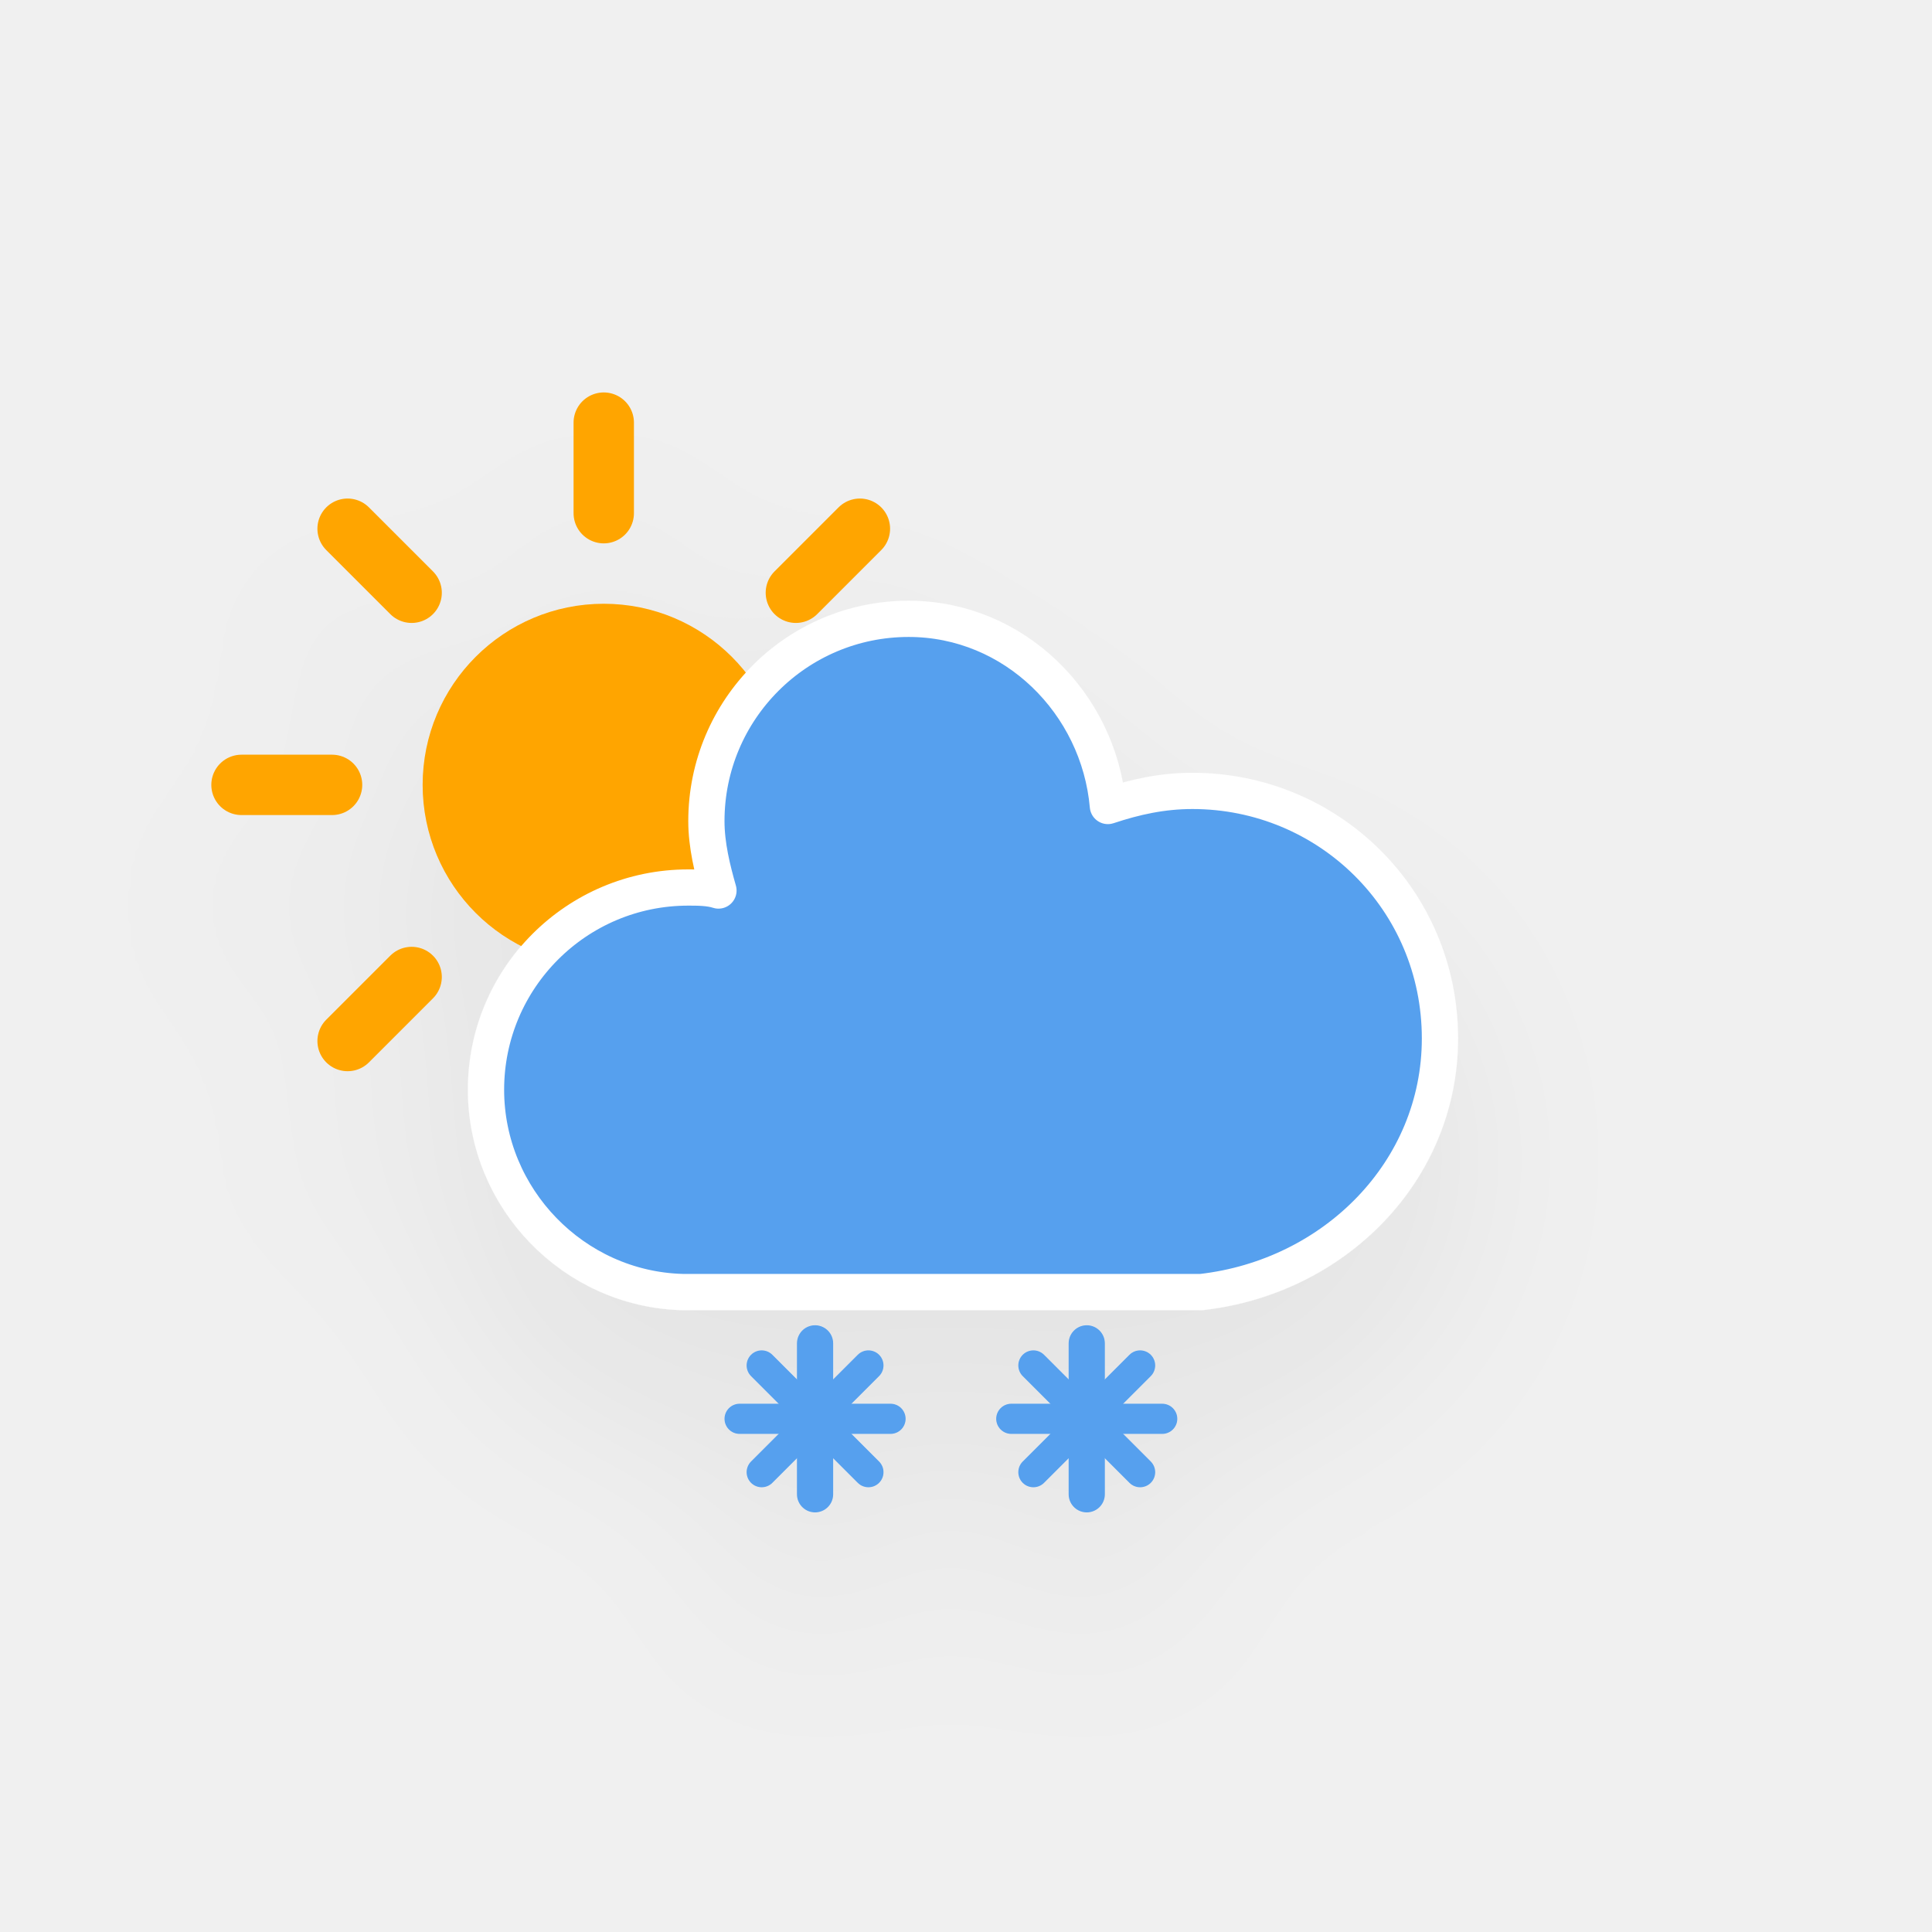
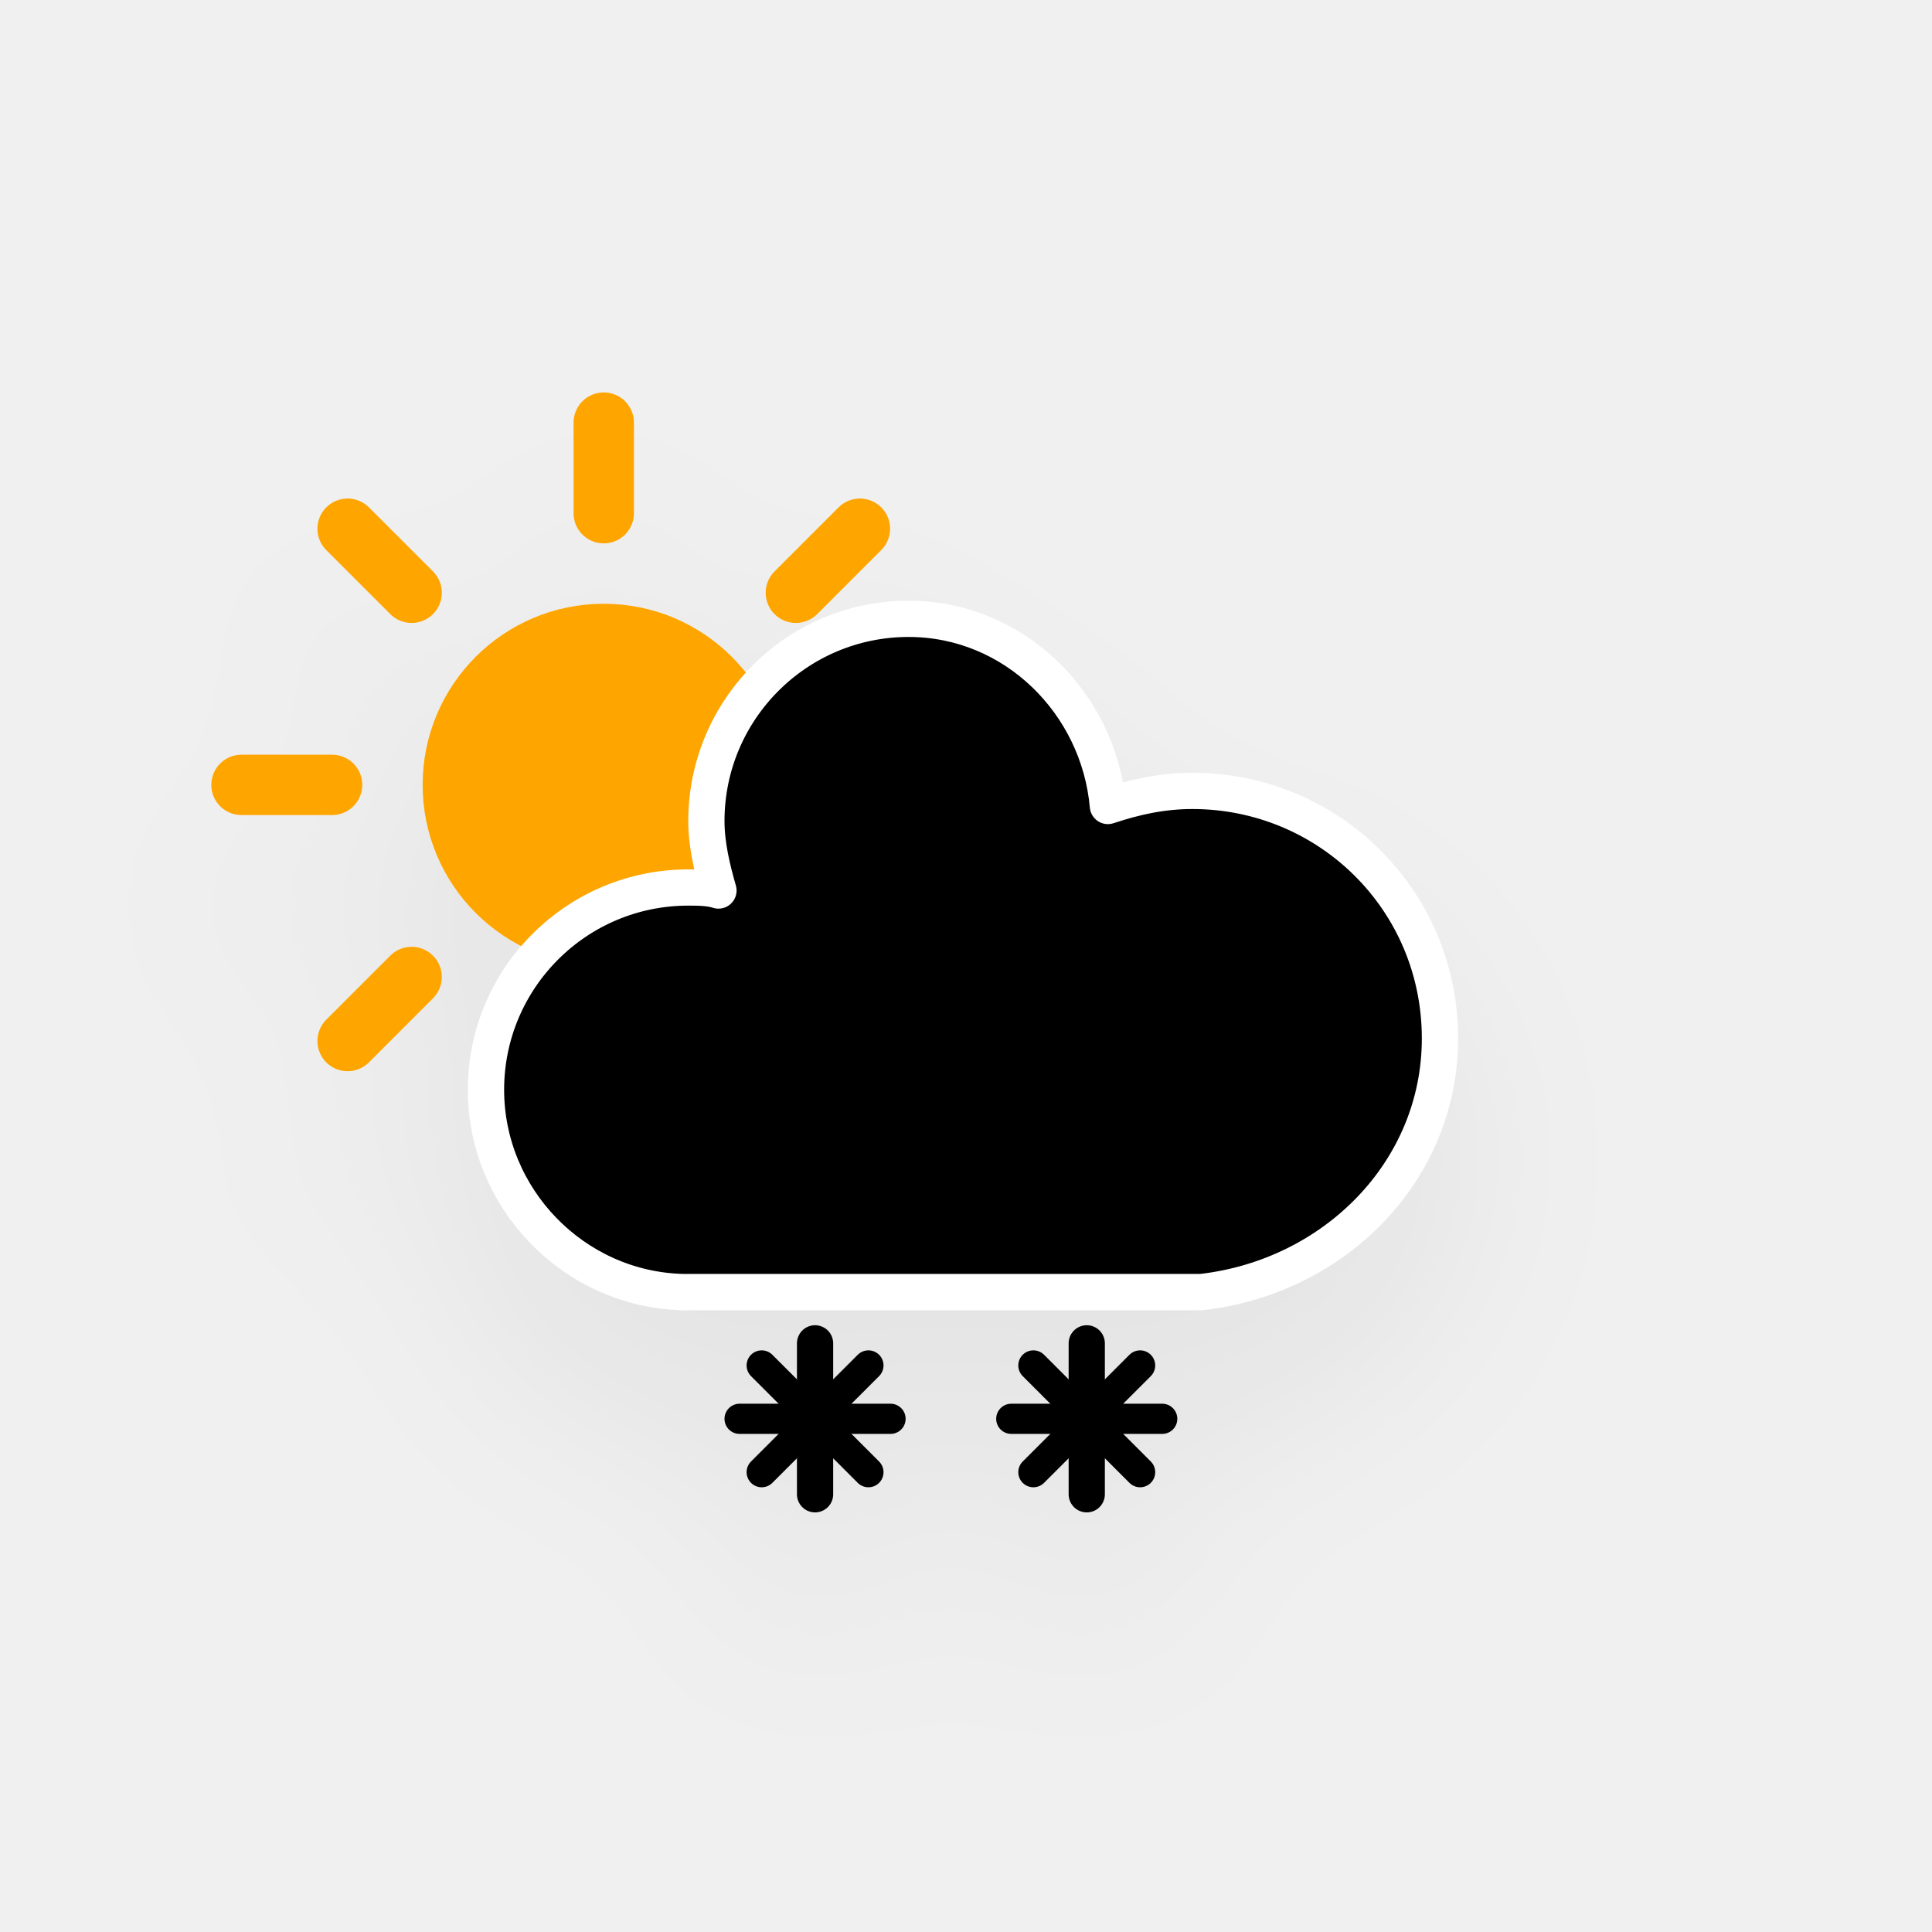
<svg xmlns="http://www.w3.org/2000/svg" version="1.1" width="64" height="64" viewbox="0 0 64 64">
  <defs>
    <filter id="blur" width="200%" height="200%">
      <feGaussianBlur in="SourceAlpha" stdDeviation="3" />
      <feOffset dx="0" dy="4" result="offsetblur" />
      <feComponentTransfer>
        <feFuncA type="linear" slope="0.05" />
      </feComponentTransfer>
      <feMerge>
        <feMergeNode />
        <feMergeNode in="SourceGraphic" />
      </feMerge>
    </filter>
    <style type="text/css">
/*
** CLOUDS
*/
@keyframes am-weather-cloud-2 {
  0% {
    -webkit-transform: translate(0px,0px);
       -moz-transform: translate(0px,0px);
        -ms-transform: translate(0px,0px);
            transform: translate(0px,0px);
  }

  50% {
    -webkit-transform: translate(2px,0px);
       -moz-transform: translate(2px,0px);
        -ms-transform: translate(2px,0px);
            transform: translate(2px,0px);
  }

  100% {
    -webkit-transform: translate(0px,0px);
       -moz-transform: translate(0px,0px);
        -ms-transform: translate(0px,0px);
            transform: translate(0px,0px);
  }
}

.am-weather-cloud-2 {
  -webkit-animation-name: am-weather-cloud-2;
     -moz-animation-name: am-weather-cloud-2;
          animation-name: am-weather-cloud-2;
  -webkit-animation-duration: 3s;
     -moz-animation-duration: 3s;
          animation-duration: 3s;
  -webkit-animation-timing-function: linear;
     -moz-animation-timing-function: linear;
          animation-timing-function: linear;
  -webkit-animation-iteration-count: infinite;
     -moz-animation-iteration-count: infinite;
          animation-iteration-count: infinite;
}

/*
** SUN
*/
@keyframes am-weather-sun {
  0% {
    -webkit-transform: rotate(0deg);
       -moz-transform: rotate(0deg);
        -ms-transform: rotate(0deg);
            transform: rotate(0deg);
  }

  100% {
    -webkit-transform: rotate(360deg);
       -moz-transform: rotate(360deg);
        -ms-transform: rotate(360deg);
            transform: rotate(360deg);
  }
}

.am-weather-sun {
  -webkit-animation-name: am-weather-sun;
     -moz-animation-name: am-weather-sun;
      -ms-animation-name: am-weather-sun;
          animation-name: am-weather-sun;
  -webkit-animation-duration: 9s;
     -moz-animation-duration: 9s;
      -ms-animation-duration: 9s;
          animation-duration: 9s;
  -webkit-animation-timing-function: linear;
     -moz-animation-timing-function: linear;
      -ms-animation-timing-function: linear;
          animation-timing-function: linear;
  -webkit-animation-iteration-count: infinite;
     -moz-animation-iteration-count: infinite;
      -ms-animation-iteration-count: infinite;
          animation-iteration-count: infinite;
}

@keyframes am-weather-sun-shiny {
  0% {
    stroke-dasharray: 3px 10px;
    stroke-dashoffset: 0px;
  }

  50% {
    stroke-dasharray: 0.1px 10px;
    stroke-dashoffset: -1px;
  }

  100% {
    stroke-dasharray: 3px 10px;
    stroke-dashoffset: 0px;
  }
}

.am-weather-sun-shiny line {
  -webkit-animation-name: am-weather-sun-shiny;
     -moz-animation-name: am-weather-sun-shiny;
      -ms-animation-name: am-weather-sun-shiny;
          animation-name: am-weather-sun-shiny;
  -webkit-animation-duration: 2s;
     -moz-animation-duration: 2s;
      -ms-animation-duration: 2s;
          animation-duration: 2s;
  -webkit-animation-timing-function: linear;
     -moz-animation-timing-function: linear;
      -ms-animation-timing-function: linear;
          animation-timing-function: linear;
  -webkit-animation-iteration-count: infinite;
     -moz-animation-iteration-count: infinite;
      -ms-animation-iteration-count: infinite;
          animation-iteration-count: infinite;
}

/*
** SNOW
*/
@keyframes am-weather-snow {
  0% {
    -webkit-transform: translateX(0) translateY(0);
       -moz-transform: translateX(0) translateY(0);
        -ms-transform: translateX(0) translateY(0);
            transform: translateX(0) translateY(0);
  }

  33.33% {
    -webkit-transform: translateX(-1.2px) translateY(2px);
       -moz-transform: translateX(-1.2px) translateY(2px);
        -ms-transform: translateX(-1.2px) translateY(2px);
            transform: translateX(-1.2px) translateY(2px);
  }

  66.66% {
    -webkit-transform: translateX(1.4px) translateY(4px);
       -moz-transform: translateX(1.4px) translateY(4px);
        -ms-transform: translateX(1.4px) translateY(4px);
            transform: translateX(1.4px) translateY(4px);
    opacity: 1;
  }

  100% {
    -webkit-transform: translateX(-1.6px) translateY(6px);
       -moz-transform: translateX(-1.6px) translateY(6px);
        -ms-transform: translateX(-1.6px) translateY(6px);
            transform: translateX(-1.6px) translateY(6px);
    opacity: 0;
  }
}

.am-weather-snow-1 {
  -webkit-animation-name: am-weather-snow;
     -moz-animation-name: am-weather-snow;
      -ms-animation-name: am-weather-snow;
          animation-name: am-weather-snow;
  -webkit-animation-duration: 2s;
     -moz-animation-duration: 2s;
      -ms-animation-duration: 2s;
          animation-duration: 2s;
  -webkit-animation-timing-function: linear;
     -moz-animation-timing-function: linear;
      -ms-animation-timing-function: linear;
          animation-timing-function: linear;
  -webkit-animation-iteration-count: infinite;
     -moz-animation-iteration-count: infinite;
      -ms-animation-iteration-count: infinite;
          animation-iteration-count: infinite;
}

.am-weather-snow-2 {
  -webkit-animation-name: am-weather-snow;
     -moz-animation-name: am-weather-snow;
      -ms-animation-name: am-weather-snow;
          animation-name: am-weather-snow;
  -webkit-animation-delay: 1.2s;
     -moz-animation-delay: 1.2s;
      -ms-animation-delay: 1.2s;
          animation-delay: 1.2s;
  -webkit-animation-duration: 2s;
     -moz-animation-duration: 2s;
      -ms-animation-duration: 2s;
          animation-duration: 2s;
  -webkit-animation-timing-function: linear;
     -moz-animation-timing-function: linear;
      -ms-animation-timing-function: linear;
          animation-timing-function: linear;
  -webkit-animation-iteration-count: infinite;
     -moz-animation-iteration-count: infinite;
      -ms-animation-iteration-count: infinite;
          animation-iteration-count: infinite;
}
        </style>
  </defs>
  <g filter="url(#blur)" id="snowy-3">
    <g transform="translate(20,10)">
      <g transform="translate(0,16)">
        <g class="am-weather-sun">
          <g>
            <line fill="none" stroke="orange" stroke-linecap="round" stroke-width="2" transform="translate(0,9)" x1="0" x2="0" y1="0" y2="3" />
          </g>
          <g transform="rotate(45)">
            <line fill="none" stroke="orange" stroke-linecap="round" stroke-width="2" transform="translate(0,9)" x1="0" x2="0" y1="0" y2="3" />
          </g>
          <g transform="rotate(90)">
            <line fill="none" stroke="orange" stroke-linecap="round" stroke-width="2" transform="translate(0,9)" x1="0" x2="0" y1="0" y2="3" />
          </g>
          <g transform="rotate(135)">
            <line fill="none" stroke="orange" stroke-linecap="round" stroke-width="2" transform="translate(0,9)" x1="0" x2="0" y1="0" y2="3" />
          </g>
          <g transform="rotate(180)">
            <line fill="none" stroke="orange" stroke-linecap="round" stroke-width="2" transform="translate(0,9)" x1="0" x2="0" y1="0" y2="3" />
          </g>
          <g transform="rotate(225)">
            <line fill="none" stroke="orange" stroke-linecap="round" stroke-width="2" transform="translate(0,9)" x1="0" x2="0" y1="0" y2="3" />
          </g>
          <g transform="rotate(270)">
            <line fill="none" stroke="orange" stroke-linecap="round" stroke-width="2" transform="translate(0,9)" x1="0" x2="0" y1="0" y2="3" />
          </g>
          <g transform="rotate(315)">
            <line fill="none" stroke="orange" stroke-linecap="round" stroke-width="2" transform="translate(0,9)" x1="0" x2="0" y1="0" y2="3" />
          </g>
        </g>
        <circle cx="0" cy="0" fill="orange" r="5" stroke="orange" stroke-width="2" />
      </g>
      <g>
-         <path d="M47.7,35.4c0-4.6-3.7-8.2-8.2-8.2c-1,0-1.9,0.2-2.8,0.5c-0.3-3.4-3.1-6.2-6.6-6.2c-3.7,0-6.7,3-6.7,6.7c0,0.8,0.2,1.6,0.4,2.3    c-0.3-0.1-0.7-0.1-1-0.1c-3.7,0-6.7,3-6.7,6.7c0,3.6,2.9,6.6,6.5,6.7l17.2,0C44.2,43.3,47.7,39.8,47.7,35.4z" fill="#57A0EE" stroke="white" stroke-linejoin="round" stroke-width="1.2" transform="translate(-20,-11)" />
+         <path d="M47.7,35.4c0-4.6-3.7-8.2-8.2-8.2c-1,0-1.9,0.2-2.8,0.5c-0.3-3.4-3.1-6.2-6.6-6.2c-3.7,0-6.7,3-6.7,6.7c0,0.8,0.2,1.6,0.4,2.3    c-0.3-0.1-0.7-0.1-1-0.1c-3.7,0-6.7,3-6.7,6.7c0,3.6,2.9,6.6,6.5,6.7l17.2,0C44.2,43.3,47.7,39.8,47.7,35.4z" fill="#000000" stroke="white" stroke-linejoin="round" stroke-width="1.2" transform="translate(-20,-11)" />
      </g>
      <g class="am-weather-snow-1">
        <g transform="translate(7,28)">
-           <line fill="none" stroke="#57A0EE" stroke-linecap="round" stroke-width="1.2" transform="translate(0,9), rotate(0)" x1="0" x2="0" y1="-2.5" y2="2.5" />
-           <line fill="none" stroke="#57A0EE" stroke-linecap="round" stroke-width="1" transform="translate(0,9), rotate(45)" x1="0" x2="0" y1="-2.5" y2="2.5" />
-           <line fill="none" stroke="#57A0EE" stroke-linecap="round" stroke-width="1" transform="translate(0,9), rotate(90)" x1="0" x2="0" y1="-2.5" y2="2.5" />
-           <line fill="none" stroke="#57A0EE" stroke-linecap="round" stroke-width="1" transform="translate(0,9), rotate(135)" x1="0" x2="0" y1="-2.5" y2="2.5" />
+           <line fill="none" stroke="#000000" stroke-linecap="round" stroke-width="1.2" transform="translate(0,9), rotate(0)" x1="0" x2="0" y1="-2.5" y2="2.5" />
+           <line fill="none" stroke="#000000" stroke-linecap="round" stroke-width="1" transform="translate(0,9), rotate(45)" x1="0" x2="0" y1="-2.5" y2="2.5" />
+           <line fill="none" stroke="#000000" stroke-linecap="round" stroke-width="1" transform="translate(0,9), rotate(90)" x1="0" x2="0" y1="-2.5" y2="2.5" />
+           <line fill="none" stroke="#000000" stroke-linecap="round" stroke-width="1" transform="translate(0,9), rotate(135)" x1="0" x2="0" y1="-2.5" y2="2.5" />
        </g>
      </g>
      <g class="am-weather-snow-2">
        <g transform="translate(16,28)">
-           <line fill="none" stroke="#57A0EE" stroke-linecap="round" stroke-width="1.2" transform="translate(0,9), rotate(0)" x1="0" x2="0" y1="-2.5" y2="2.5" />
-           <line fill="none" stroke="#57A0EE" stroke-linecap="round" stroke-width="1" transform="translate(0,9), rotate(45)" x1="0" x2="0" y1="-2.5" y2="2.5" />
-           <line fill="none" stroke="#57A0EE" stroke-linecap="round" stroke-width="1" transform="translate(0,9), rotate(90)" x1="0" x2="0" y1="-2.5" y2="2.5" />
-           <line fill="none" stroke="#57A0EE" stroke-linecap="round" stroke-width="1" transform="translate(0,9), rotate(135)" x1="0" x2="0" y1="-2.5" y2="2.5" />
+           <line fill="none" stroke="#000000" stroke-linecap="round" stroke-width="1.2" transform="translate(0,9), rotate(0)" x1="0" x2="0" y1="-2.5" y2="2.5" />
+           <line fill="none" stroke="#000000" stroke-linecap="round" stroke-width="1" transform="translate(0,9), rotate(45)" x1="0" x2="0" y1="-2.5" y2="2.5" />
+           <line fill="none" stroke="#000000" stroke-linecap="round" stroke-width="1" transform="translate(0,9), rotate(90)" x1="0" x2="0" y1="-2.5" y2="2.5" />
+           <line fill="none" stroke="#000000" stroke-linecap="round" stroke-width="1" transform="translate(0,9), rotate(135)" x1="0" x2="0" y1="-2.5" y2="2.5" />
        </g>
      </g>
    </g>
  </g>
</svg>
